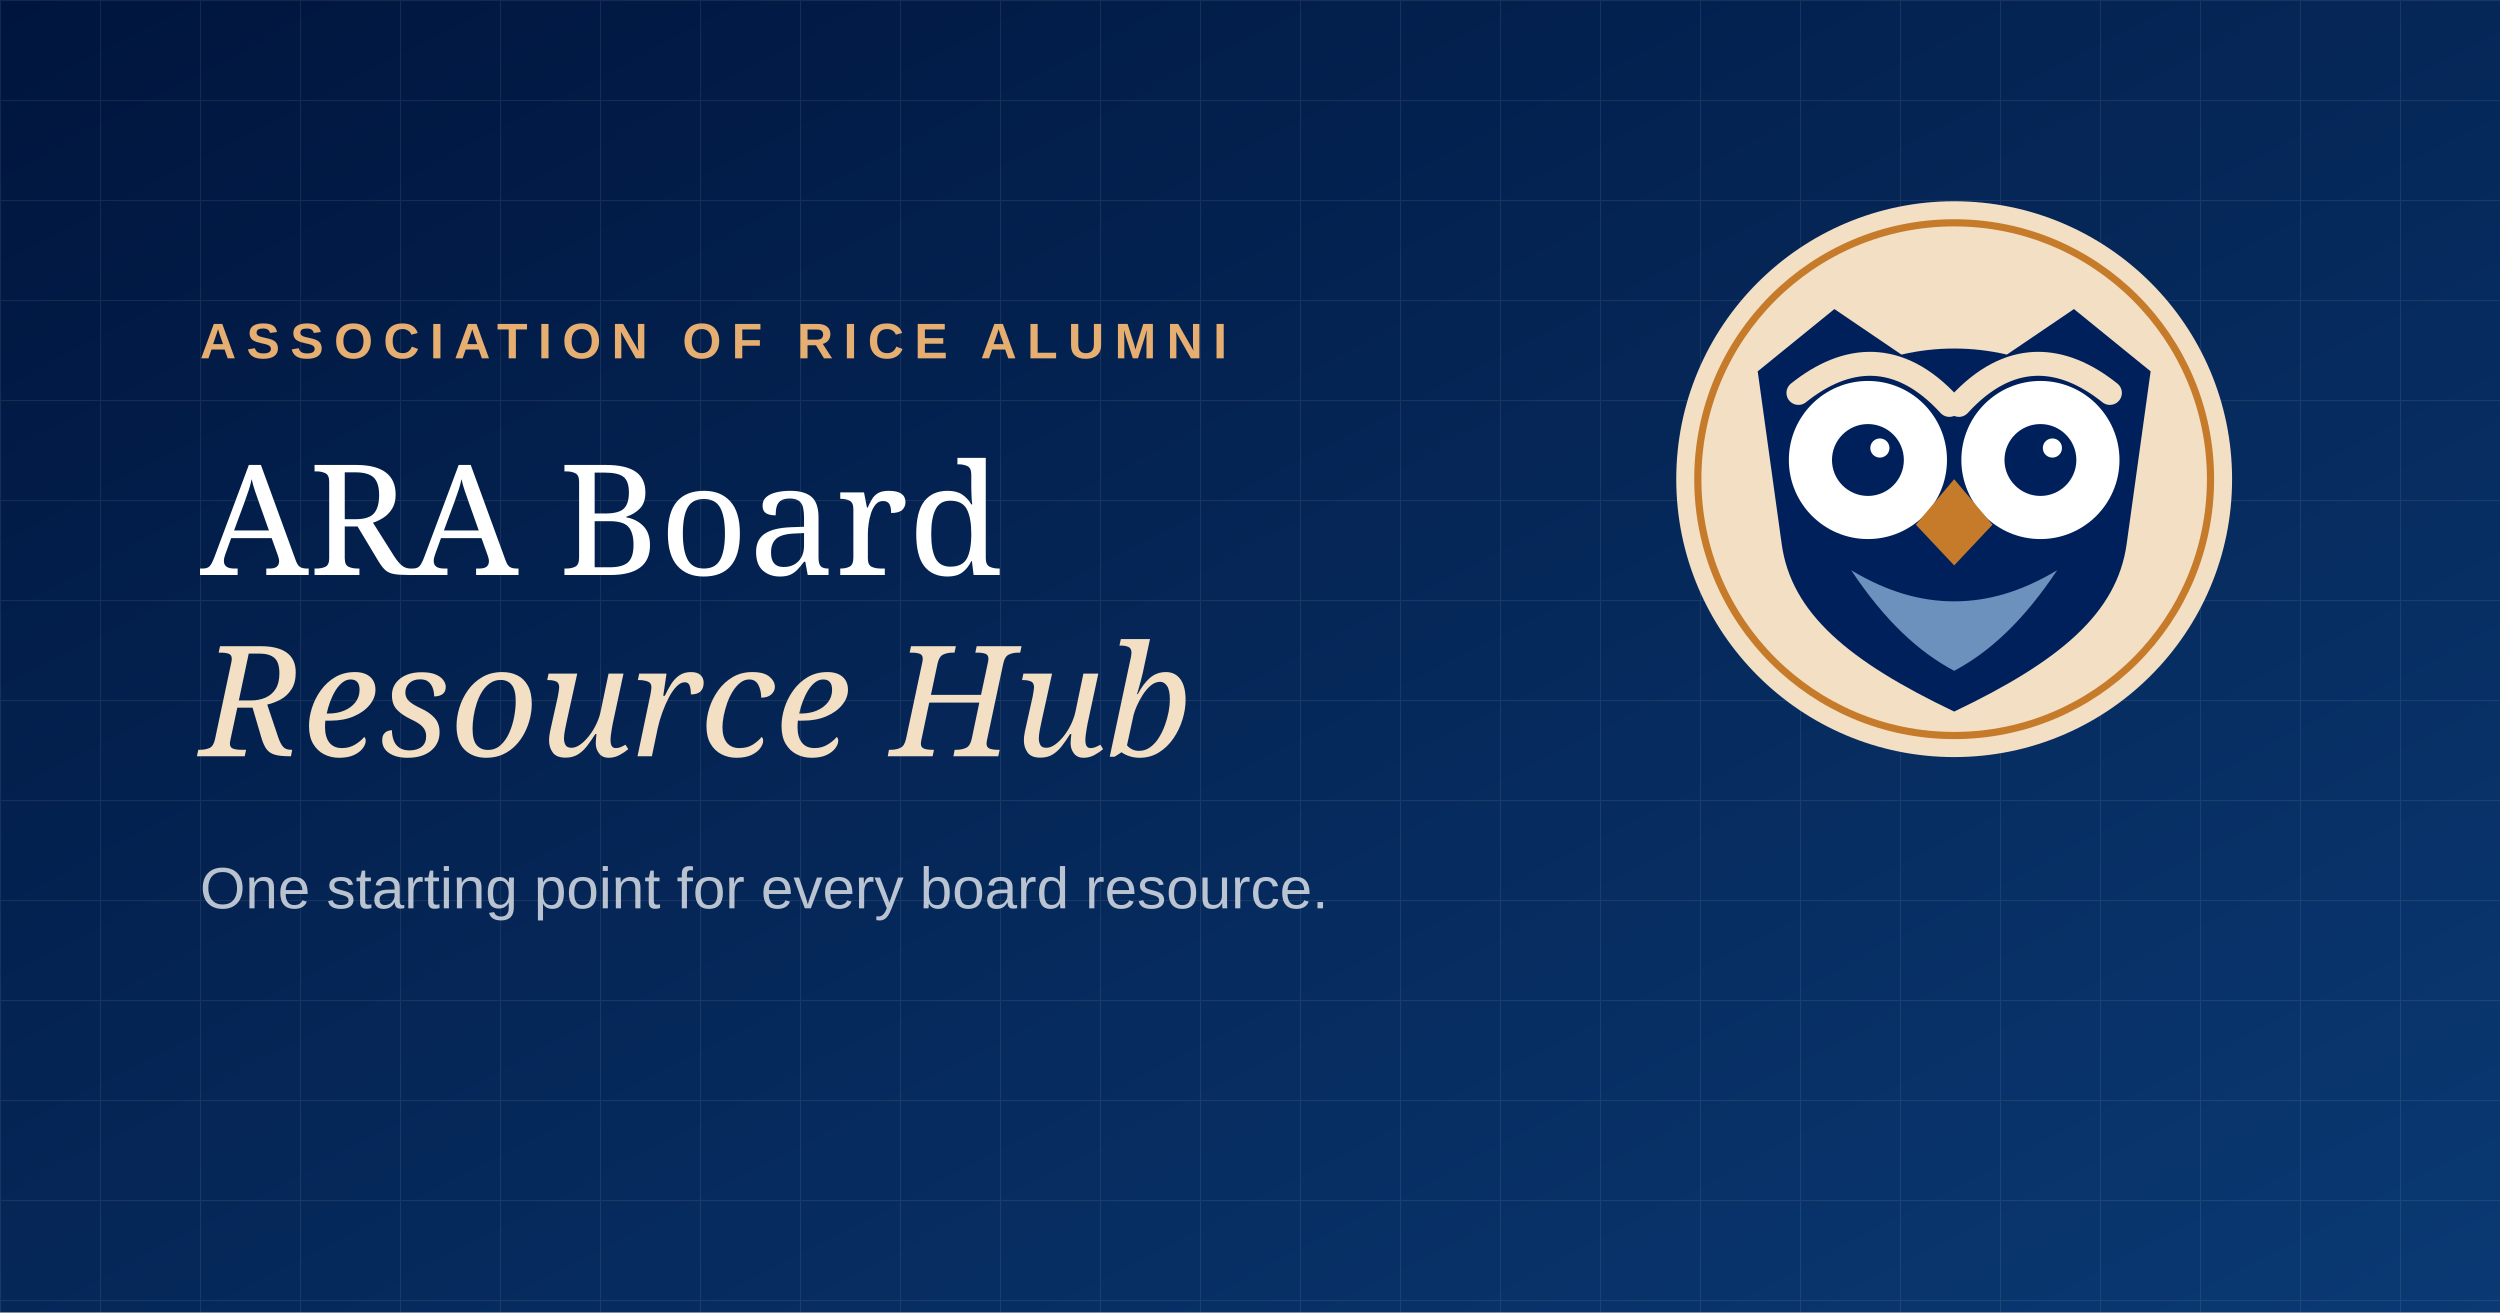
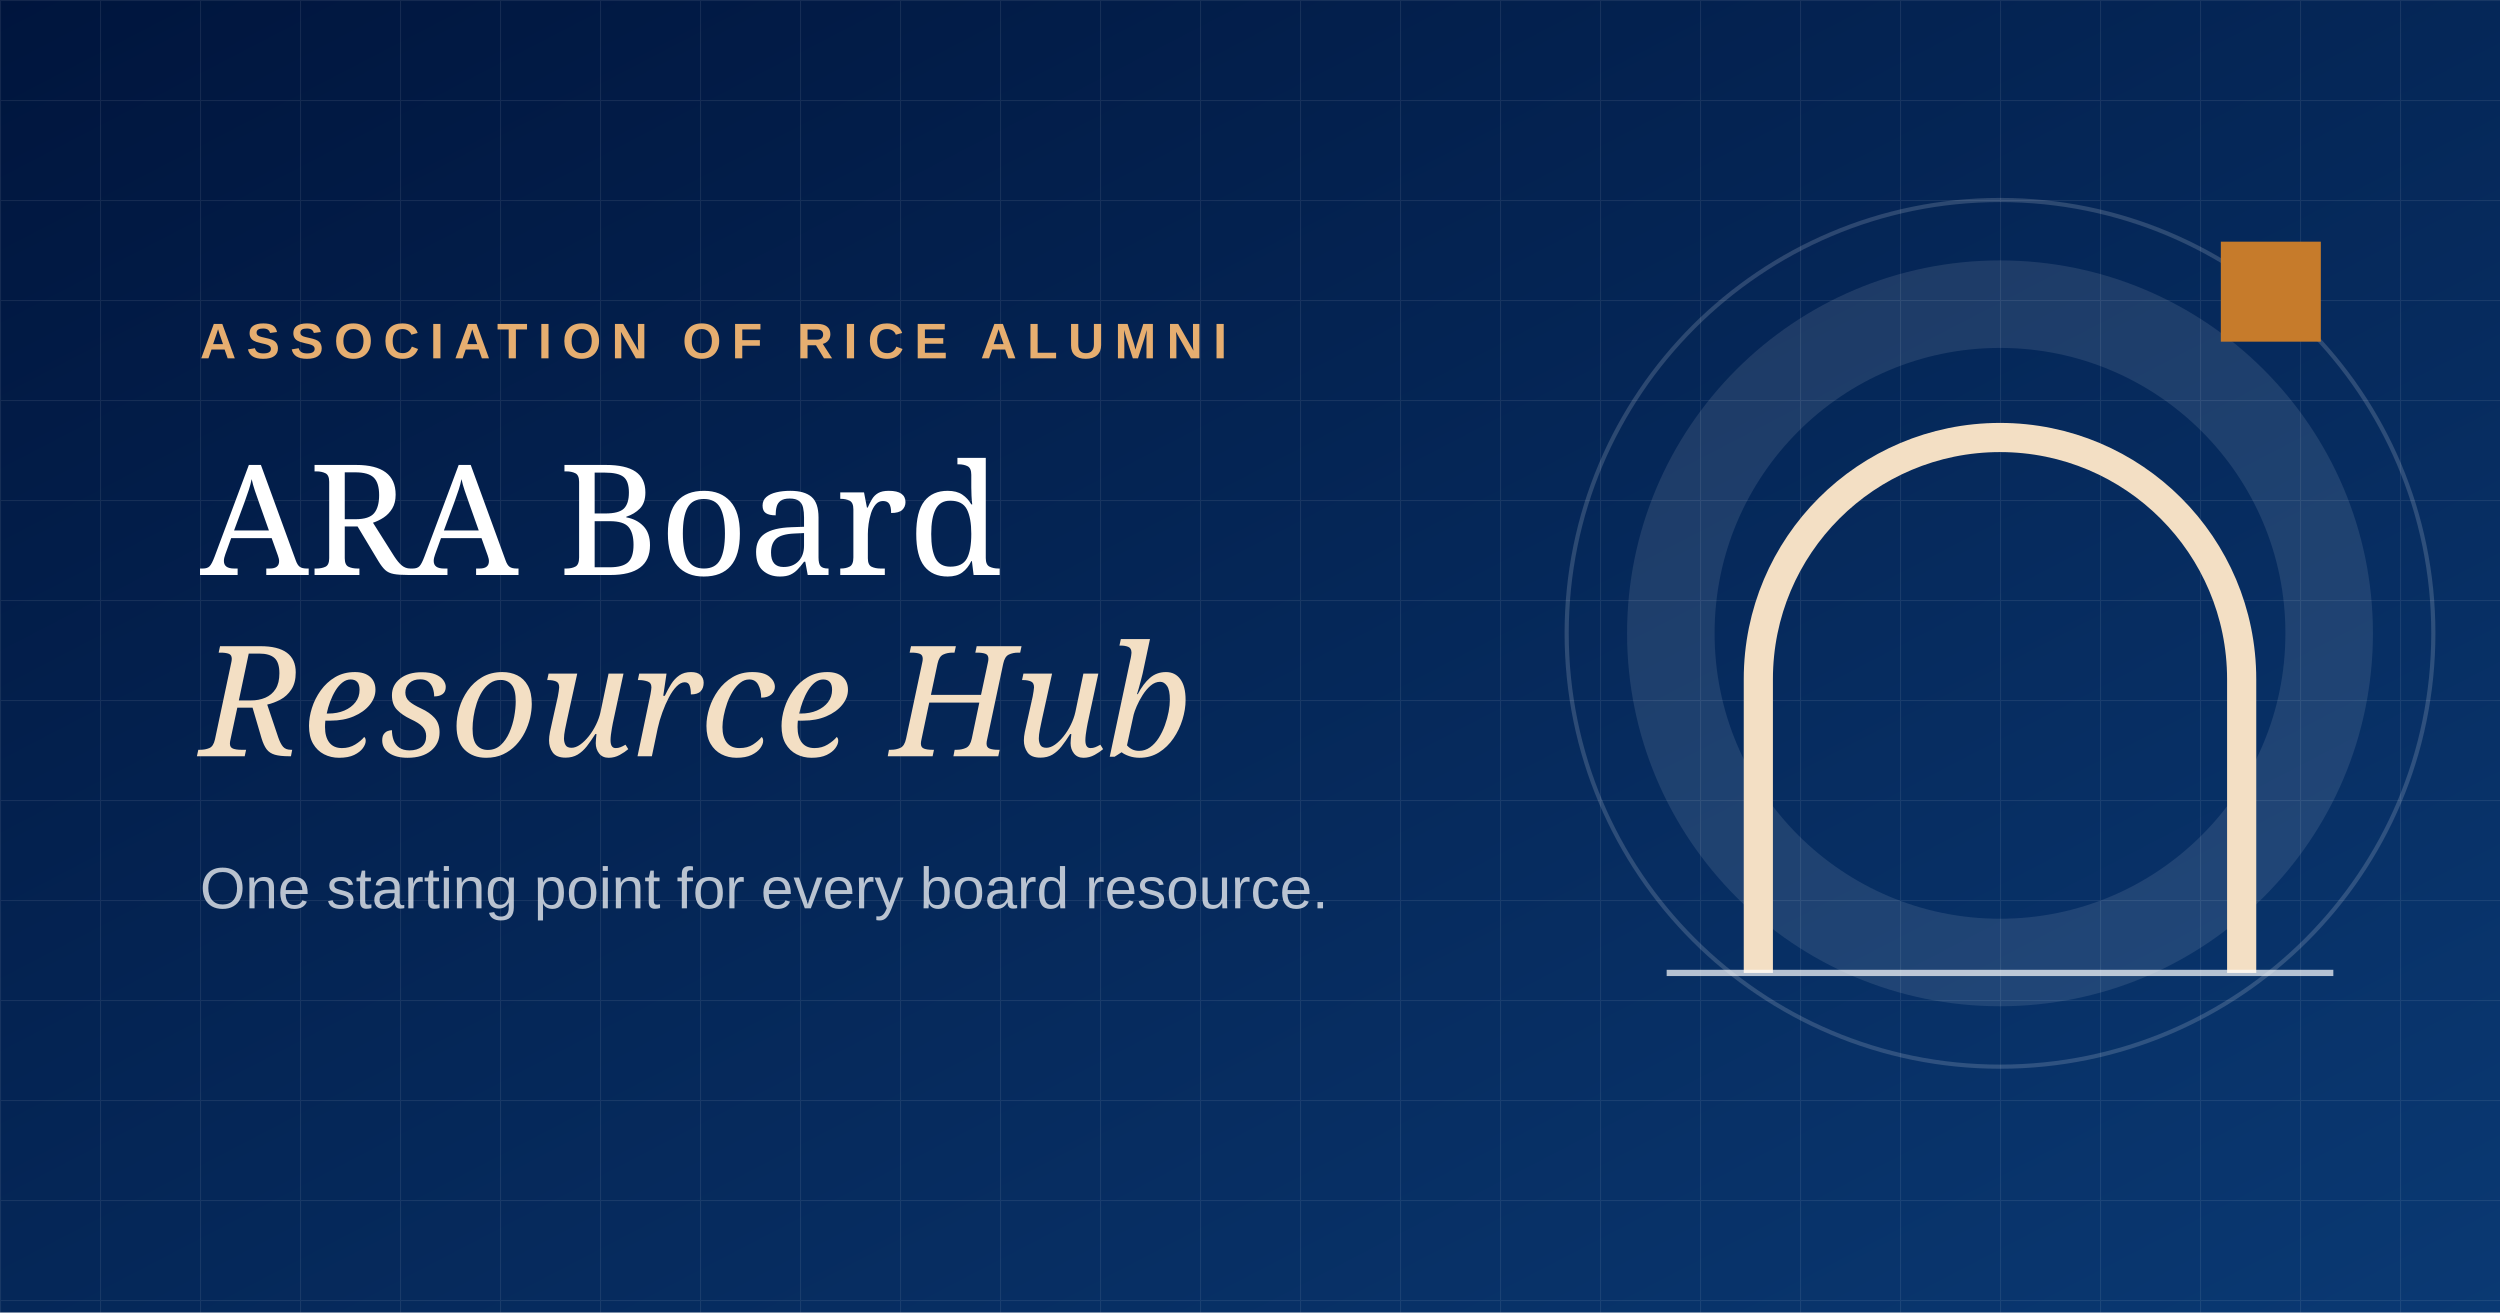
<svg xmlns="http://www.w3.org/2000/svg" width="1200" height="630" viewBox="0 0 1200 630">
  <defs>
    <linearGradient id="bg" x1="0" y1="0" x2="1" y2="1">
      <stop stop-color="#00153d" />
      <stop offset="1" stop-color="#0a3973" />
    </linearGradient>
    <pattern id="grid" width="48" height="48" patternUnits="userSpaceOnUse">
      <path d="M48 0H0v48" fill="none" stroke="#fff" stroke-opacity=".08" />
    </pattern>
  </defs>
  <rect width="1200" height="630" fill="url(#bg)" />
  <rect width="1200" height="630" fill="url(#grid)" />
-   <g transform="translate(800 92) scale(1.15)">
-     <circle cx="120" cy="120" r="116" fill="#f3dfc4" />
-     <circle cx="120" cy="120" r="107" fill="none" stroke="#c67b2b" stroke-width="3" />
-     <path d="M38 75 70 49l28 19a97 97 0 0 1 44 0l28-19 32 26-10 72c-4 29-28 49-72 70-44-21-68-41-72-70Z" fill="#00205b" />
-     <path d="M55 84c20-16 42-18 63 5M185 84c-20-16-42-18-63 5" fill="none" stroke="#f3dfc4" stroke-linecap="round" stroke-width="10" />
-     <circle cx="84" cy="112" r="33" fill="#fff" />
-     <circle cx="156" cy="112" r="33" fill="#fff" />
-     <circle cx="84" cy="112" r="15" fill="#00205b" />
-     <circle cx="156" cy="112" r="15" fill="#00205b" />
-     <circle cx="89" cy="107" r="4" fill="#fff" />
-     <circle cx="161" cy="107" r="4" fill="#fff" />
-     <path d="m104 139 16-19 16 19-16 17Z" fill="#c67b2b" />
-     <path d="M77 158c14 21 28 34 43 42 15-8 29-21 43-42-15 9-29 13-43 13s-28-4-43-13Z" fill="#6d91bd" />
-   </g>
+   <circle cx="960" cy="304" r="208" fill="none" stroke="#fff" stroke-opacity=".16" stroke-width="2" />
+   <circle cx="960" cy="304" r="158" fill="none" stroke="#fff" stroke-opacity=".1" stroke-width="42" />
+   <path d="M844 467V326a116 116 0 0 1 232 0v141" fill="none" stroke="#f3dfc4" stroke-width="14" />
+   <path d="M800 467h320" stroke="#fff" stroke-opacity=".7" stroke-width="3" />
+   <rect x="1066" y="116" width="48" height="48" fill="#c67b2b" />
  <text x="96" y="172" fill="#e6ae70" font-family="Arial, sans-serif" font-size="24" font-weight="700" letter-spacing="5">ASSOCIATION OF RICE ALUMNI</text>
  <text x="96" y="276" fill="#fff" font-family="Georgia, serif" font-size="74">ARA Board</text>
  <text x="96" y="363" fill="#f3dfc4" font-family="Georgia, serif" font-size="74" font-style="italic">Resource Hub</text>
  <text x="96" y="436" fill="#fff" fill-opacity=".72" font-family="Arial, sans-serif" font-size="28">One starting point for every board resource.</text>
</svg>
